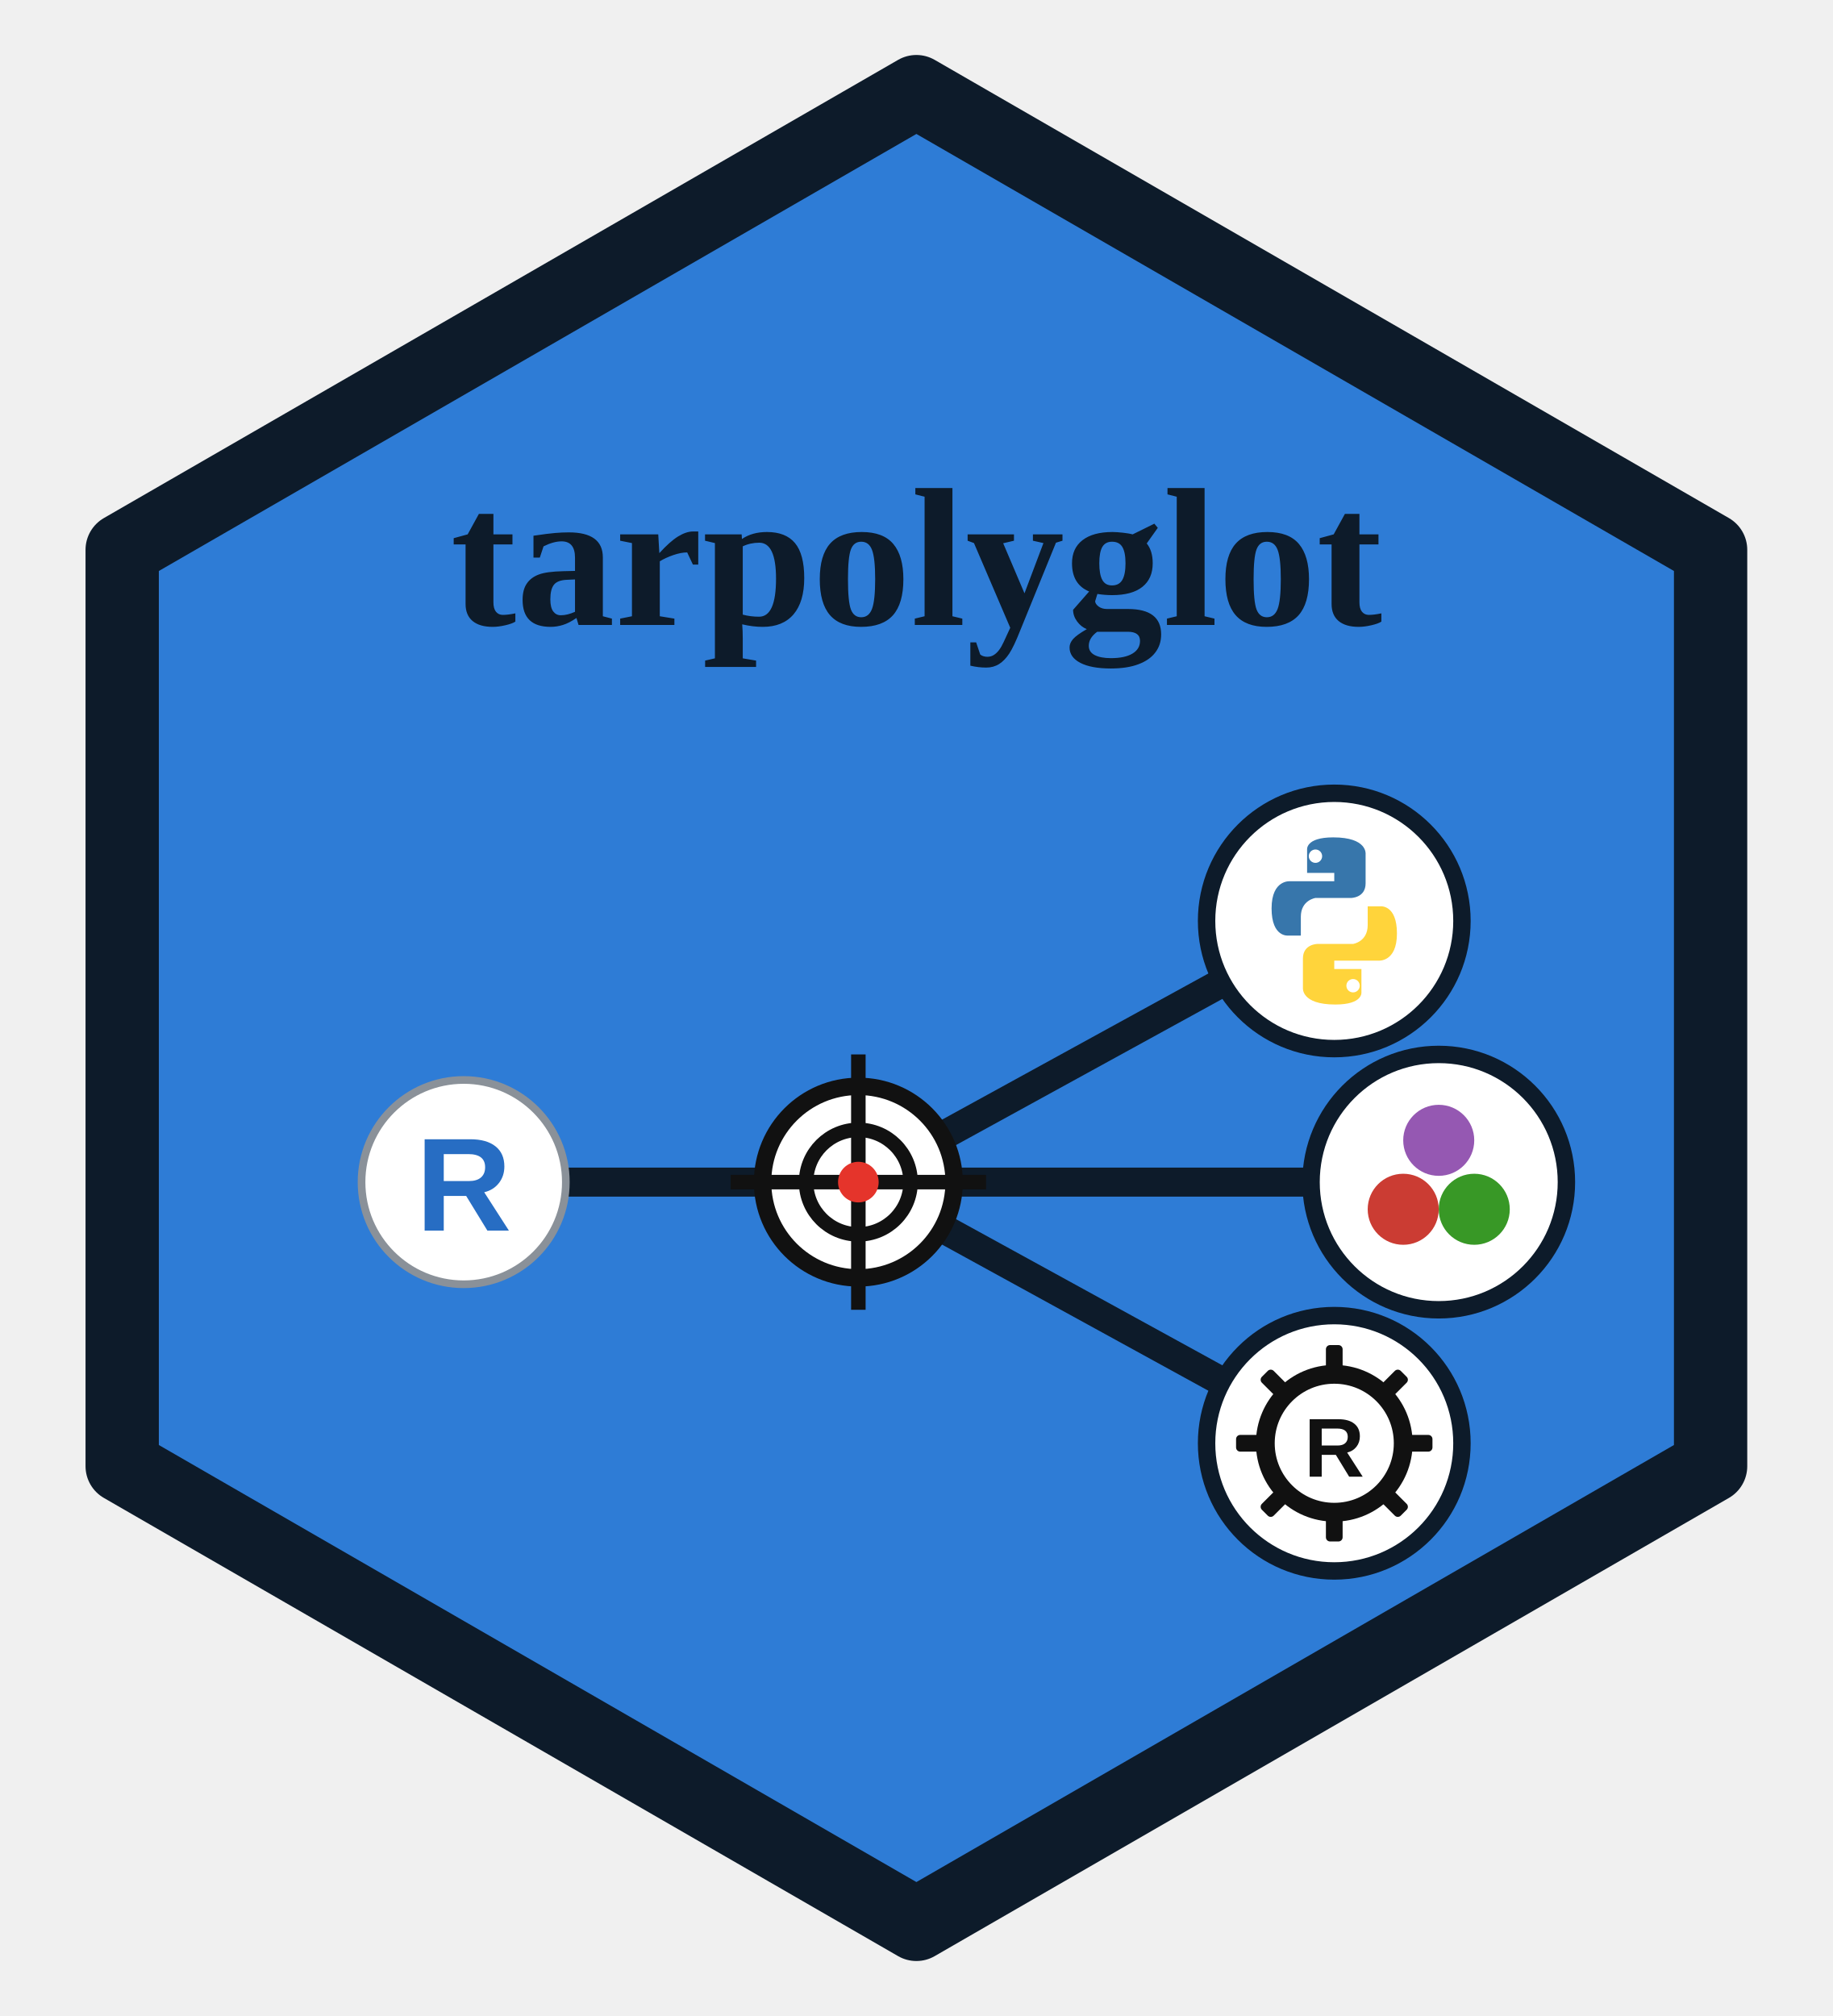
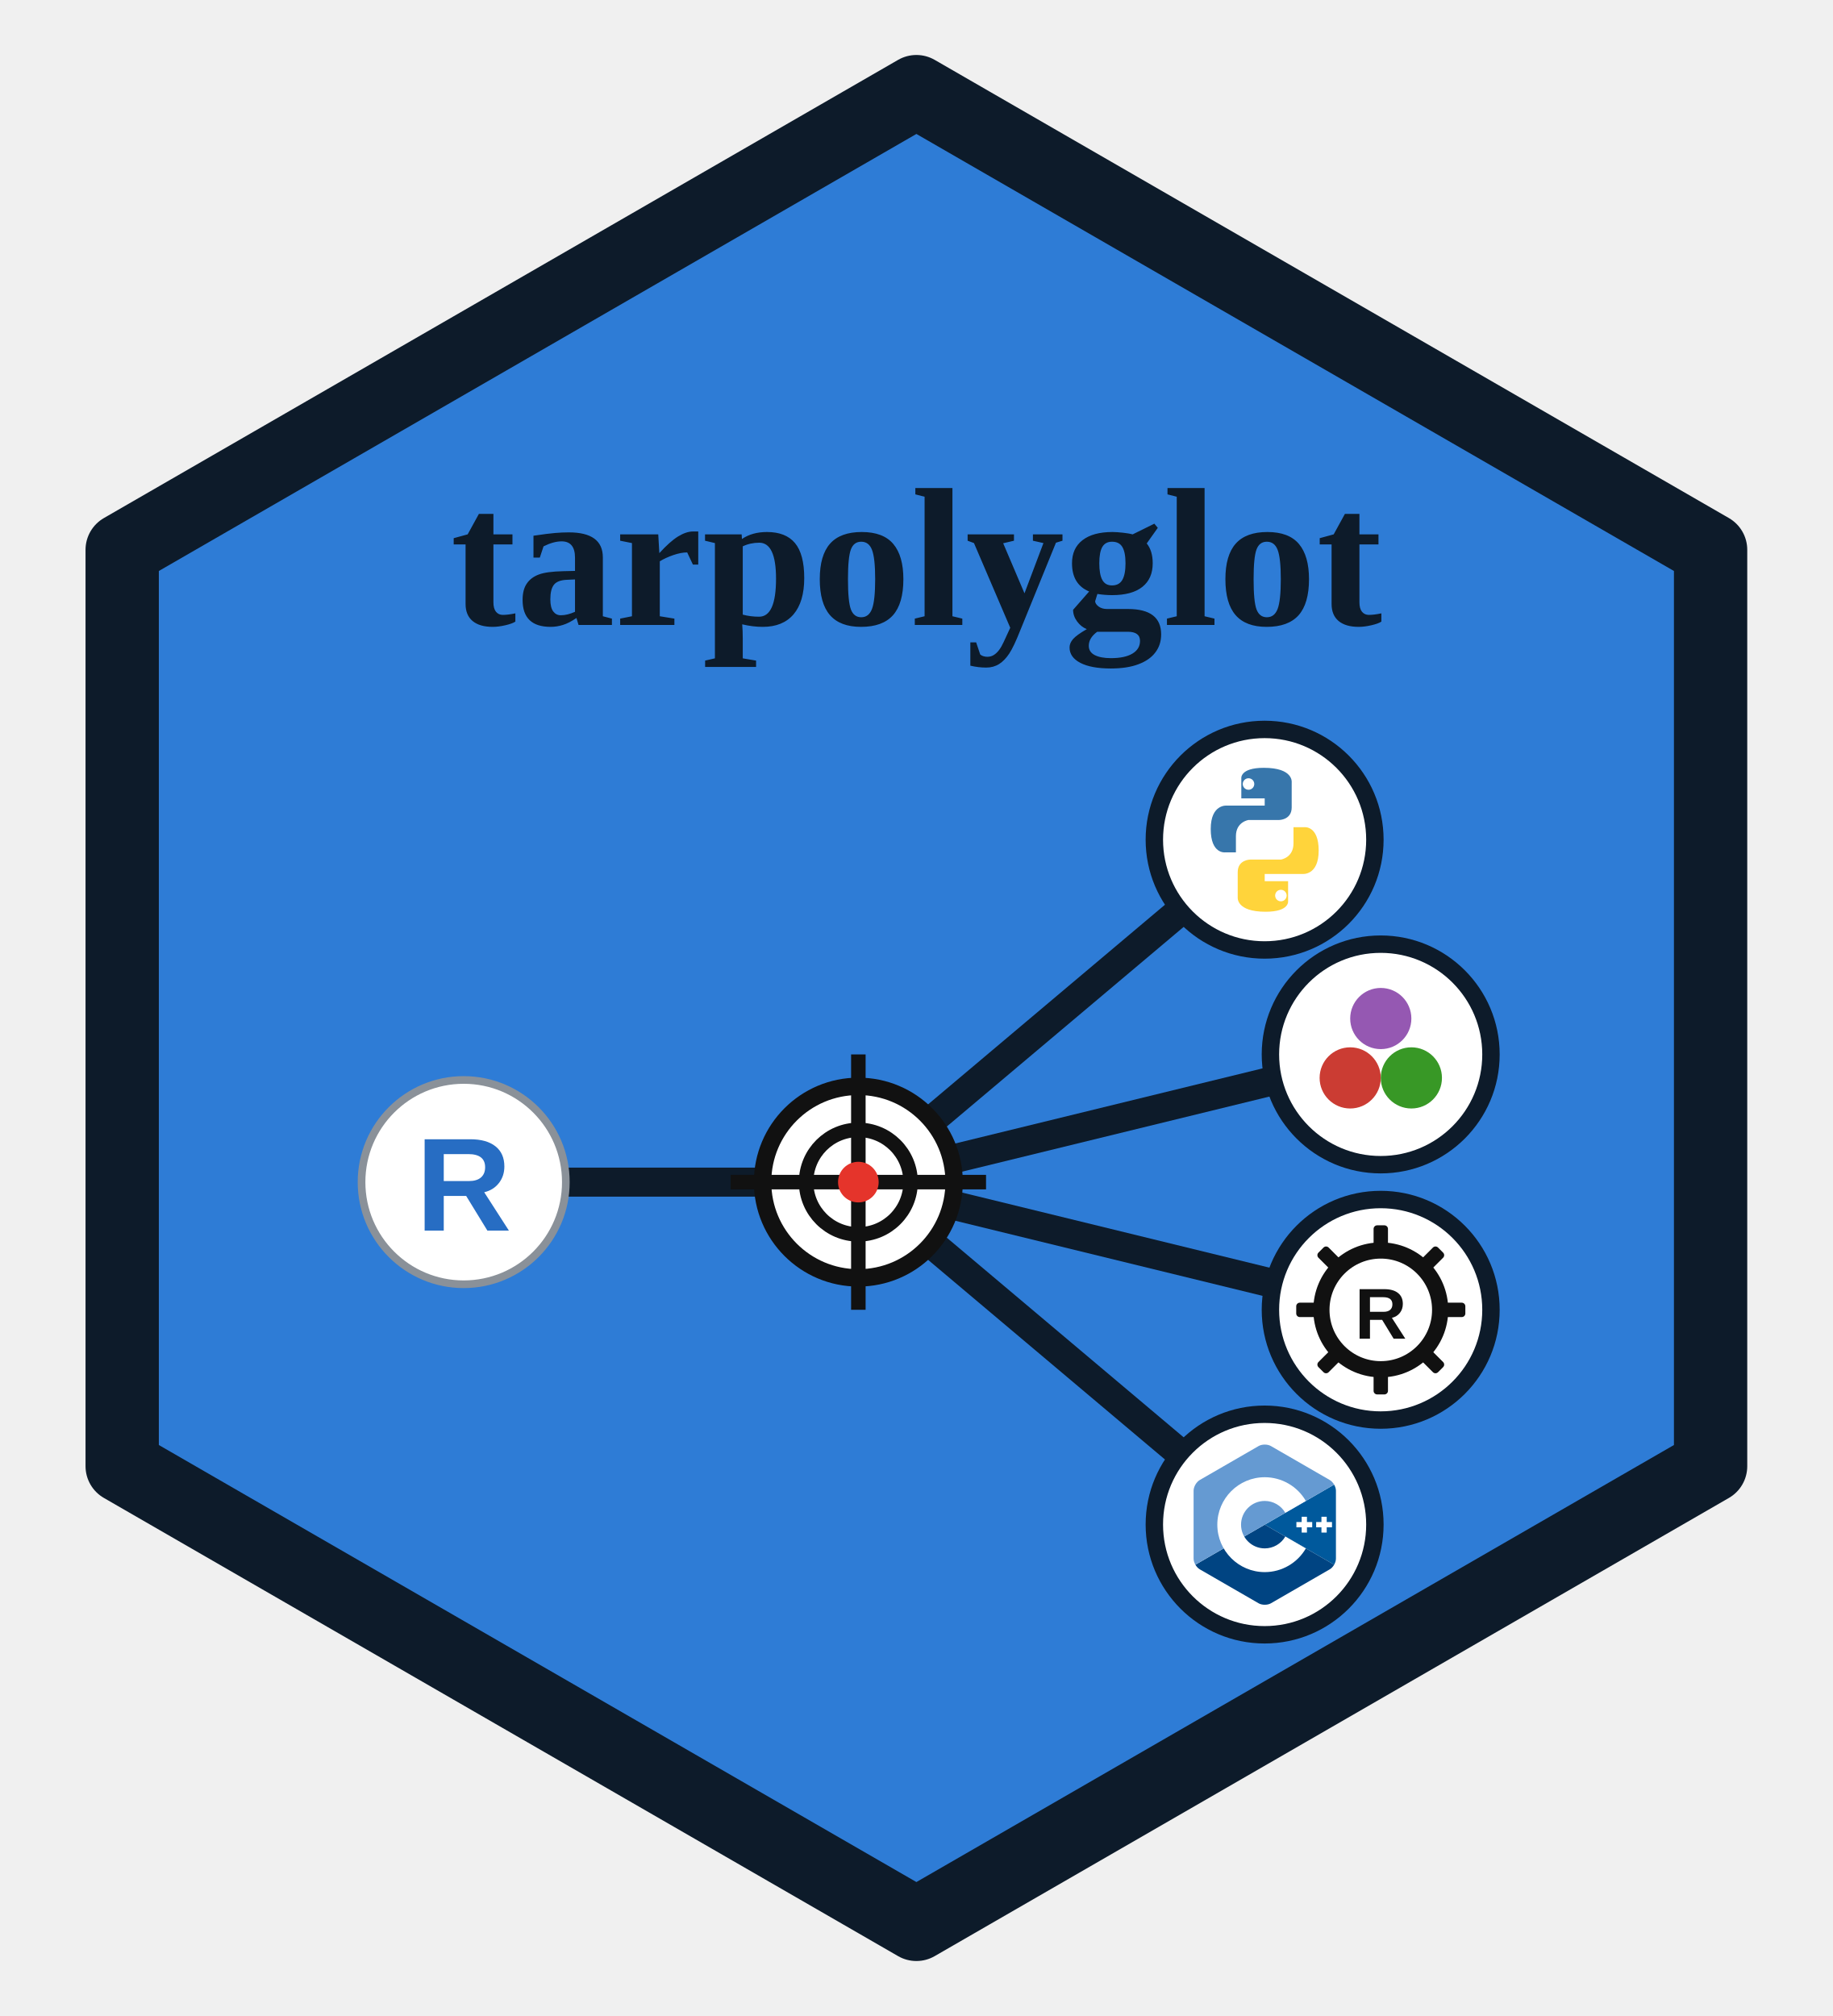
<svg xmlns="http://www.w3.org/2000/svg" viewBox="0 0 300 330" role="img">
  <path d="M150 15 L280 90 L280 240 L150 315 L20 240 L20 90 Z" fill="#2E7CD6" stroke="#0d1b2a" stroke-width="12" stroke-linejoin="round" />
  <g transform="translate(150 165) scale(0.95) translate(-150 -165)">
    <text x="150" y="99" text-anchor="middle" textLength="196" lengthAdjust="spacingAndGlyphs" font-family="Georgia,'Times New Roman',serif" font-weight="700" font-size="34" fill="#0d1b2a">tarpolyglot</text>
-     <g stroke="#0d1b2a" stroke-width="5">
+     <g stroke="#0d1b2a" stroke-width="5" stroke-linecap="round">
      <line x1="72" y1="195" x2="140" y2="195" />
-       <line x1="140" y1="195" x2="222" y2="150" />
-       <line x1="140" y1="195" x2="240" y2="195" />
-       <line x1="140" y1="195" x2="222" y2="240" />
+       <line x1="140" y1="195" x2="210" y2="136" />
+       <line x1="140" y1="195" x2="230" y2="173" />
+       <line x1="140" y1="195" x2="230" y2="217" />
+       <line x1="140" y1="195" x2="210" y2="254" />
    </g>
    <g transform="translate(115 170) scale(0.5)">
      <circle cx="50" cy="50" r="33" fill="#fff" stroke="#111" stroke-width="6" />
      <line x1="50" y1="6" x2="50" y2="94" stroke="#111" stroke-width="5" />
      <line x1="6" y1="50" x2="94" y2="50" stroke="#111" stroke-width="5" />
      <circle cx="50" cy="50" r="18" fill="none" stroke="#111" stroke-width="5" />
      <circle cx="50" cy="50" r="7" fill="#E5342B" />
    </g>
    <g transform="translate(50 173) scale(0.44)">
      <circle cx="50" cy="50" r="40" fill="#fff" stroke="#8a9199" stroke-width="3" />
      <text x="50" y="69" text-anchor="middle" font-family="Arial,sans-serif" font-weight="800" font-size="52" fill="#276DC3">R</text>
    </g>
-     <circle cx="222" cy="150" r="22" fill="#fff" stroke="#0d1b2a" stroke-width="3" />
-     <g transform="translate(204 132) scale(0.36)">
+     <circle cx="210" cy="136" r="19" fill="#fff" stroke="#0d1b2a" stroke-width="3" />
+     <g transform="translate(194.515 120.515) scale(0.31)">
      <path fill="#3776AB" d="M49.5 10 C36 10 37 16 37 16 L37 27 L50 27 L50 31 L29 31 C29 31 20 30 20 44 C20 58 28 57 28 57 L34 57 L34 48 C34 40 41 39 41 39 L58 39 C58 39 65 39 65 32 L65 18 C65 18 66 10 49.5 10 Z" />
      <circle cx="41" cy="19" r="3.2" fill="#fff" />
      <g transform="rotate(180 50 50)">
        <path fill="#FFD43B" d="M49.5 10 C36 10 37 16 37 16 L37 27 L50 27 L50 31 L29 31 C29 31 20 30 20 44 C20 58 28 57 28 57 L34 57 L34 48 C34 40 41 39 41 39 L58 39 C58 39 65 39 65 32 L65 18 C65 18 66 10 49.5 10 Z" />
        <circle cx="41" cy="19" r="3.2" fill="#fff" />
      </g>
    </g>
-     <circle cx="240" cy="195" r="22" fill="#fff" stroke="#0d1b2a" stroke-width="3" />
-     <g transform="translate(222 177) scale(0.36)">
+     <circle cx="230" cy="173" r="19" fill="#fff" stroke="#0d1b2a" stroke-width="3" />
+     <g transform="translate(214.515 157.515) scale(0.31)">
      <circle cx="50" cy="30" r="17" fill="#9558B2" />
      <circle cx="33" cy="63" r="17" fill="#CB3C33" />
      <circle cx="67" cy="63" r="17" fill="#389826" />
    </g>
-     <circle cx="222" cy="240" r="22" fill="#fff" stroke="#0d1b2a" stroke-width="3" />
-     <g transform="translate(204 222) scale(0.36)">
+     <circle cx="230" cy="217" r="19" fill="#fff" stroke="#0d1b2a" stroke-width="3" />
+     <g transform="translate(214.515 201.515) scale(0.31)">
      <g fill="#111">
        <rect x="46" y="3" width="8" height="13" rx="2" />
        <g transform="rotate(45 50 50)">
          <rect x="46" y="3" width="8" height="13" rx="2" />
        </g>
        <g transform="rotate(90 50 50)">
          <rect x="46" y="3" width="8" height="13" rx="2" />
        </g>
        <g transform="rotate(135 50 50)">
          <rect x="46" y="3" width="8" height="13" rx="2" />
        </g>
        <g transform="rotate(180 50 50)">
          <rect x="46" y="3" width="8" height="13" rx="2" />
        </g>
        <g transform="rotate(225 50 50)">
          <rect x="46" y="3" width="8" height="13" rx="2" />
        </g>
        <g transform="rotate(270 50 50)">
          <rect x="46" y="3" width="8" height="13" rx="2" />
        </g>
        <g transform="rotate(315 50 50)">
          <rect x="46" y="3" width="8" height="13" rx="2" />
        </g>
      </g>
      <circle cx="50" cy="50" r="33" fill="none" stroke="#111" stroke-width="9" />
      <text x="50" y="66" text-anchor="middle" font-family="Arial,sans-serif" font-weight="800" font-size="40" fill="#111">R</text>
    </g>
+     <circle cx="210" cy="254" r="19" fill="#fff" stroke="#0d1b2a" stroke-width="3" />
+     <g transform="translate(196.225 240.225) scale(0.276)">
+       <g transform="translate(5.57 0) scale(0.290401)">
+         <path fill="#00599C" d="M302.107,258.262c2.401-4.159,3.893-8.845,3.893-13.053V99.14c0-4.208-1.49-8.893-3.892-13.052L153,172.175L302.107,258.262z" />
+         <path fill="#004482" d="M166.25,341.193l126.5-73.034c3.644-2.104,6.956-5.737,9.357-9.897L153,172.175L3.893,258.263c2.401,4.159,5.714,7.793,9.357,9.896l126.5,73.034C147.037,345.401,158.963,345.401,166.25,341.193z" />
+         <path fill="#659AD2" d="M302.108,86.087c-2.402-4.16-5.715-7.793-9.358-9.897L166.25,3.156c-7.287-4.208-19.213-4.208-26.5,0L13.25,76.19C5.962,80.397,0,90.725,0,99.14v146.069c0,4.208,1.491,8.894,3.893,13.053L153,172.175L302.108,86.087z" />
+         <path fill="#fff" d="M153,274.175c-56.243,0-102-45.757-102-102s45.757-102,102-102c36.292,0,70.139,19.53,88.331,50.968l-44.143,25.544c-9.105-15.736-26.038-25.512-44.188-25.512c-28.122,0-51,22.878-51,51c0,28.121,22.878,51,51,51c18.152,0,35.085-9.776,44.191-25.515l44.143,25.543C223.142,254.644,189.294,274.175,153,274.175z" />
+         <polygon fill="#fff" points="255,166.508 243.666,166.508 243.666,155.175 232.334,155.175 232.334,166.508 221,166.508 221,177.841 232.334,177.841 232.334,189.175 243.666,189.175 243.666,177.841 255,177.841" />
+         <polygon fill="#fff" points="297.5,166.508 286.166,166.508 286.166,155.175 274.834,155.175 274.834,166.508 263.5,166.508 263.5,177.841 274.834,177.841 274.834,189.175 286.166,189.175 286.166,177.841 297.5,177.841" />
+       </g>
+     </g>
  </g>
</svg>
